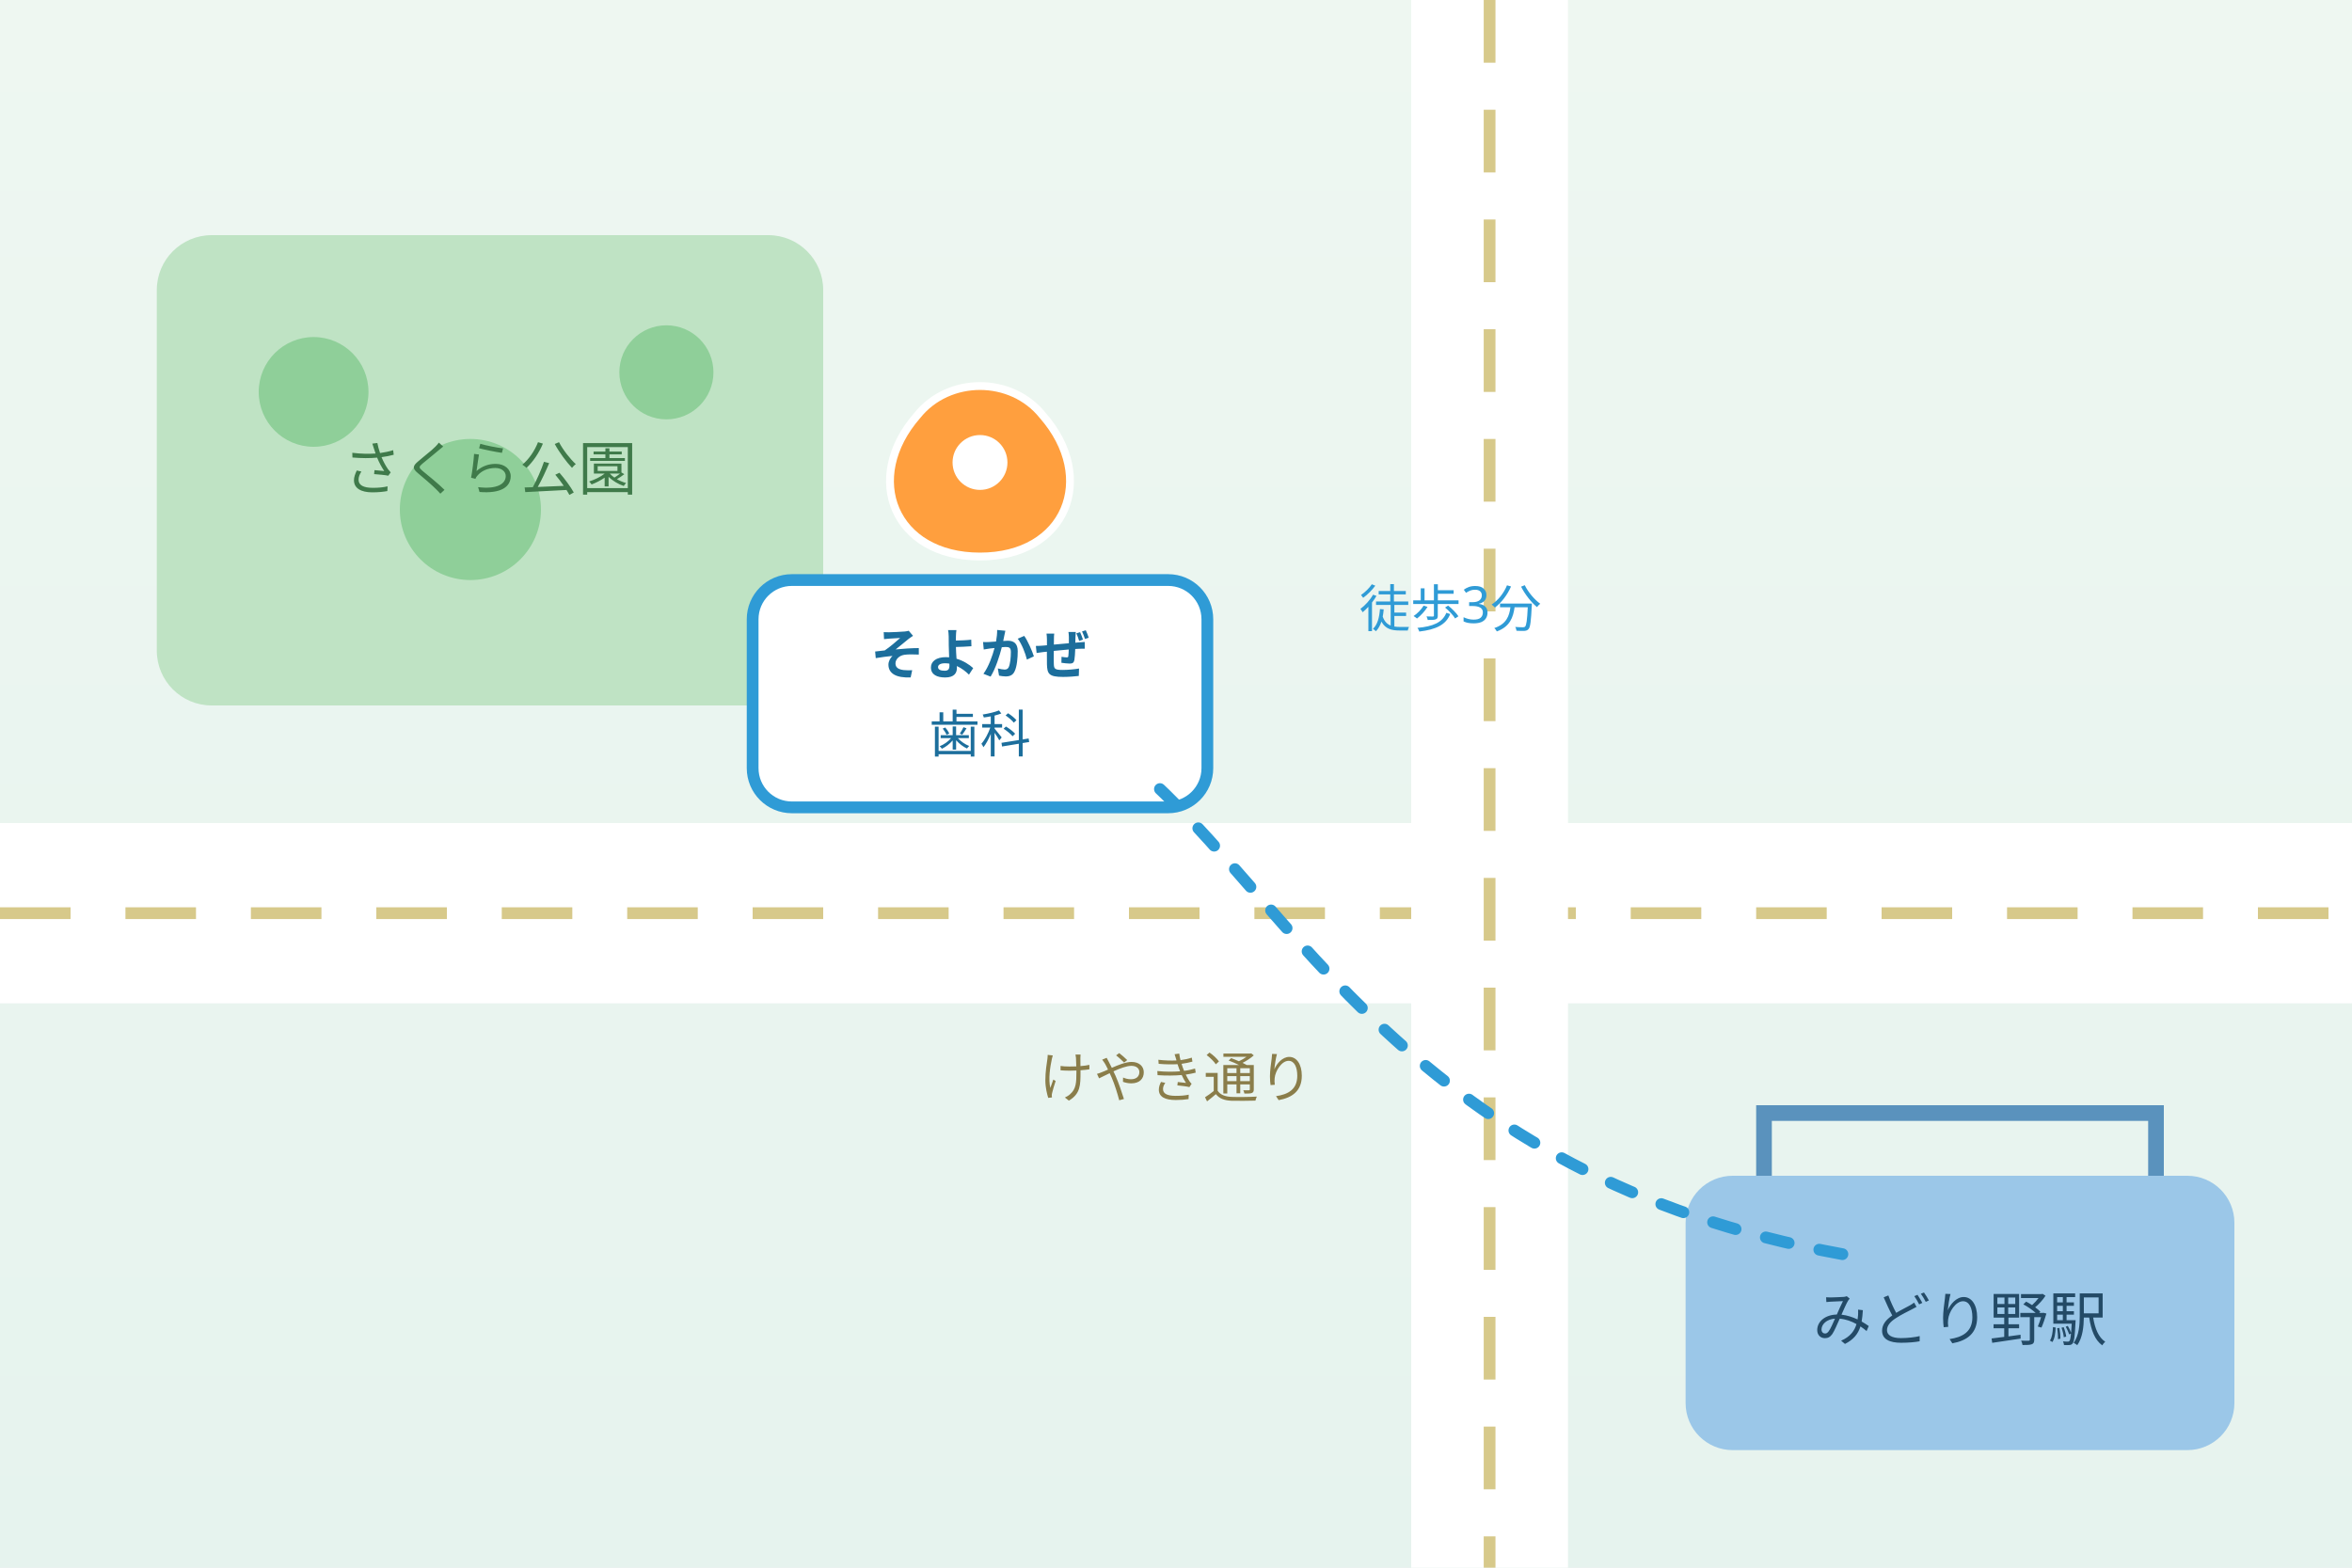
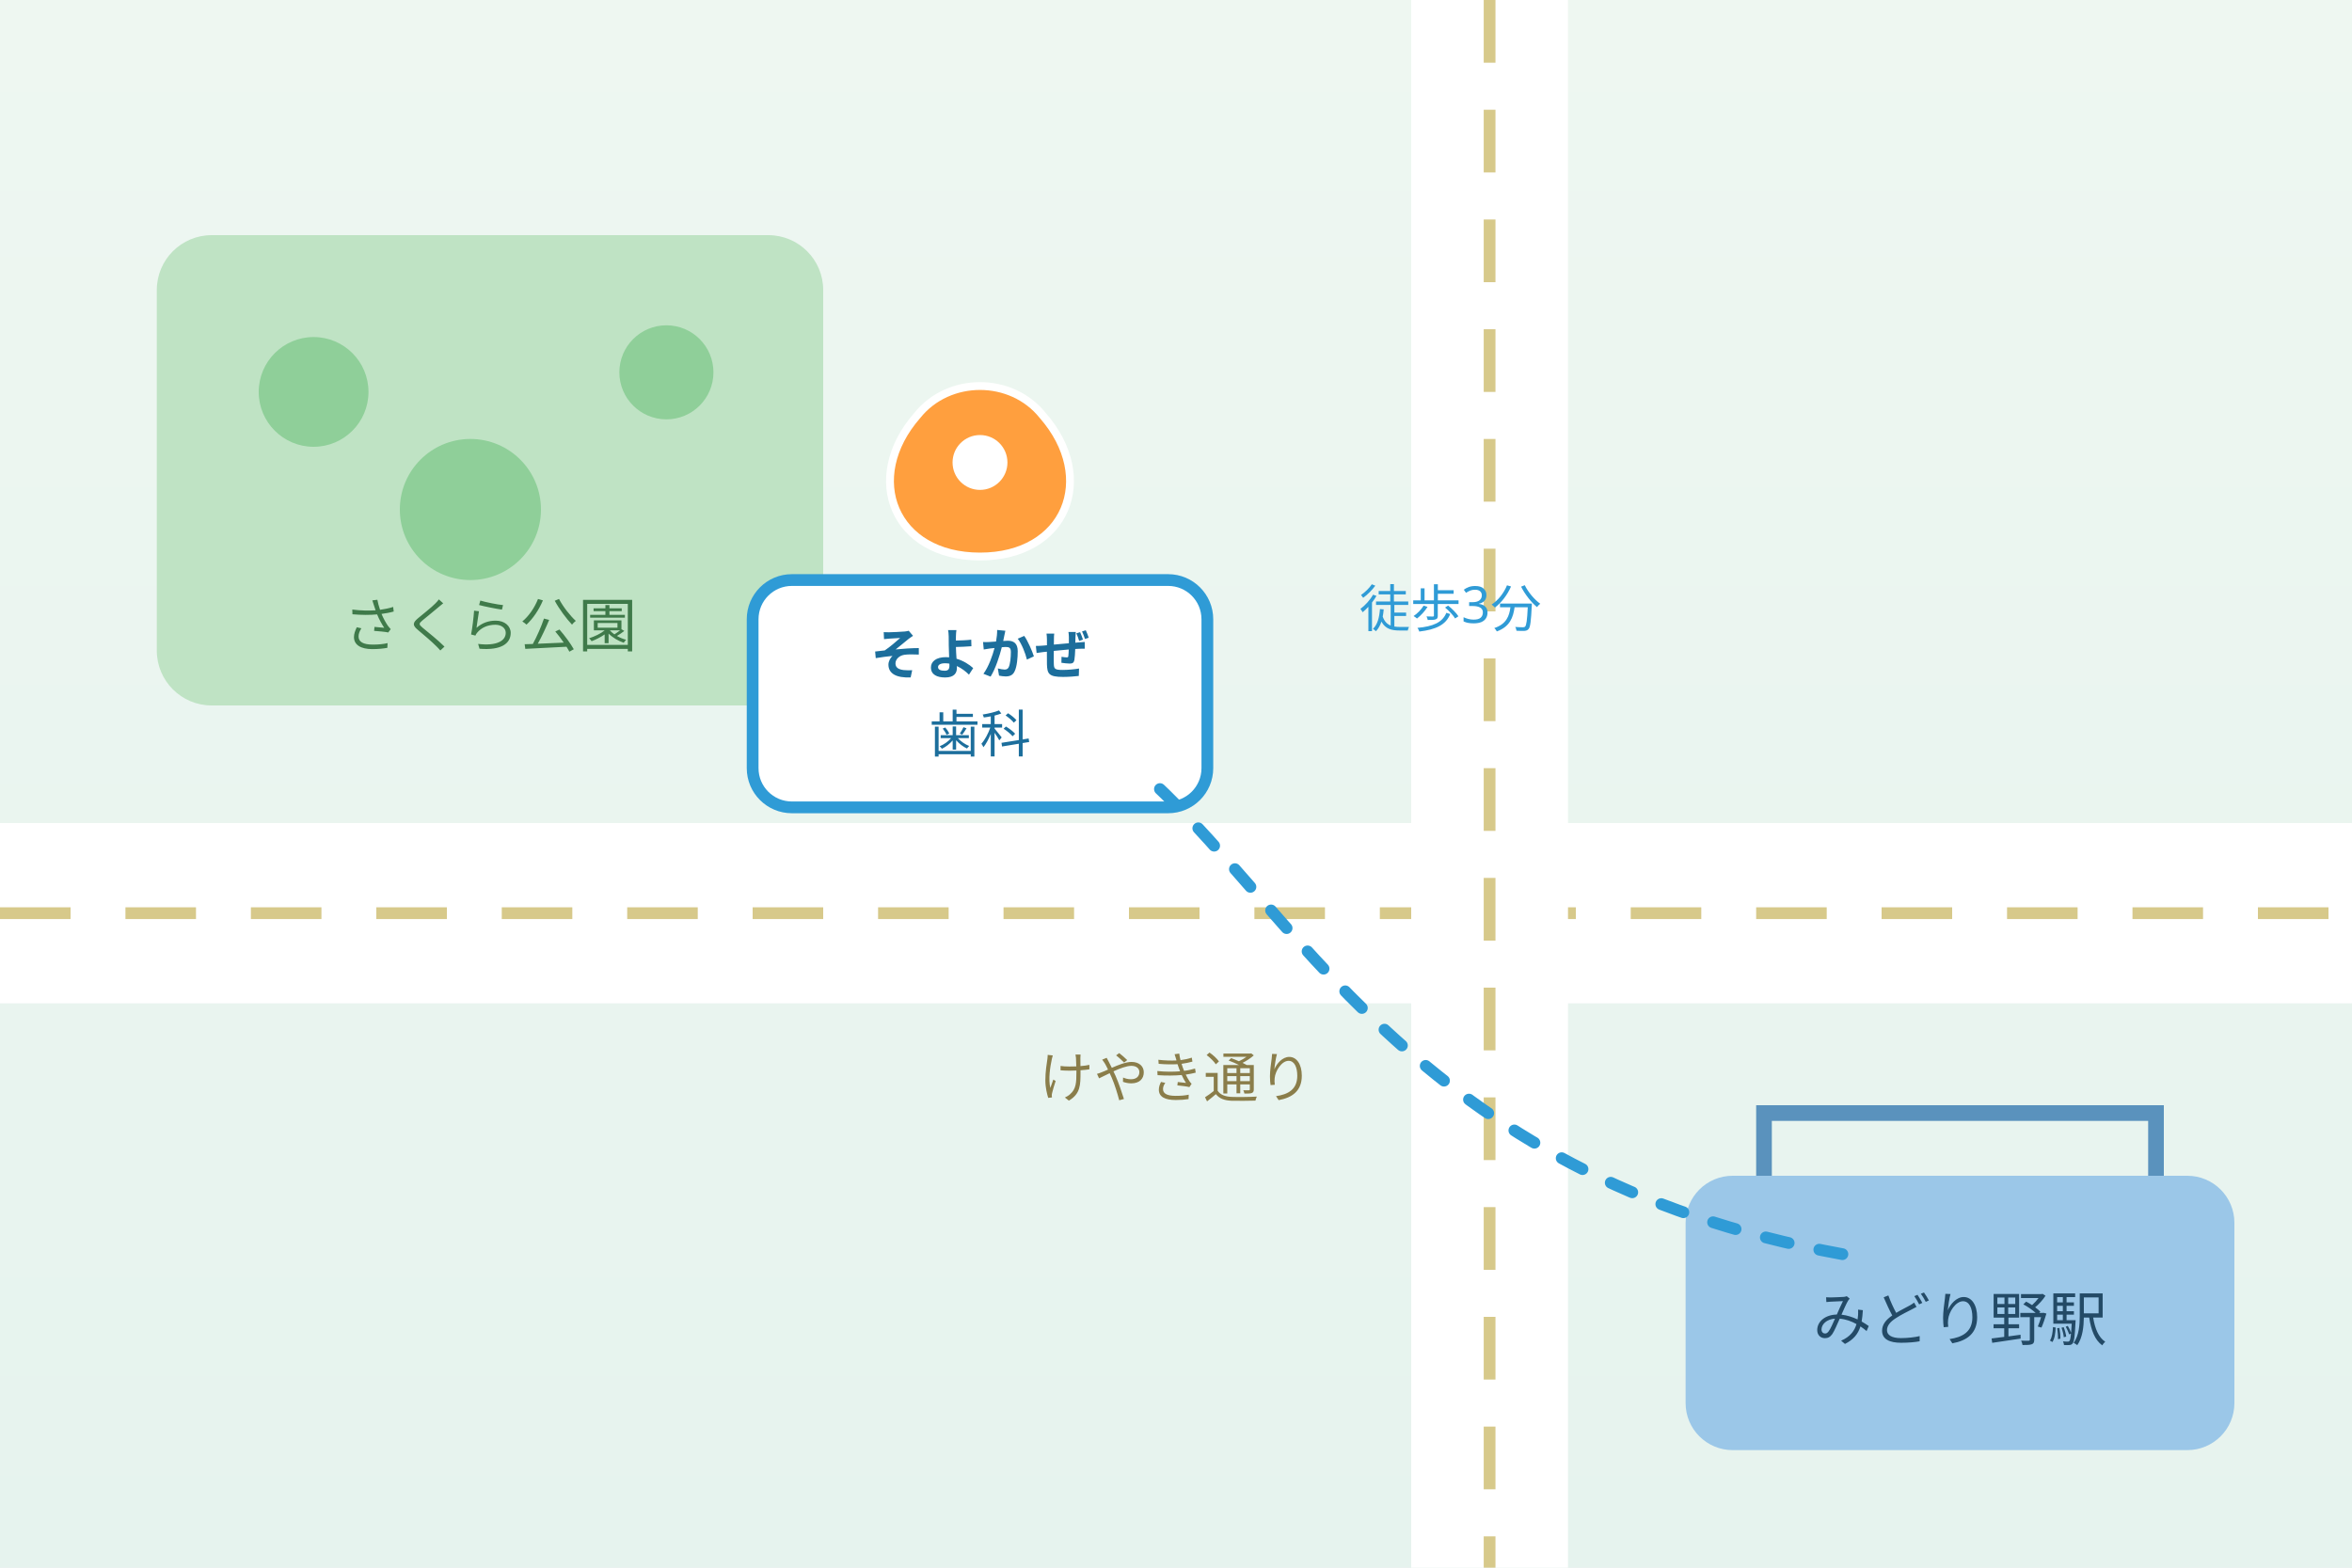
<svg xmlns="http://www.w3.org/2000/svg" viewBox="0 0 600 400" role="img" aria-label="そよかぜ歯科・矯正歯科の簡易地図。みどり野駅 北口から徒歩3分、けやき通り沿い、さくら公園の向かい。">
  <defs>
    <linearGradient id="land" x1="0" y1="0" x2="0" y2="1">
      <stop offset="0" stop-color="#eef7f1" />
      <stop offset="1" stop-color="#e6f3ee" />
    </linearGradient>
  </defs>
  <rect width="600" height="400" fill="url(#land)" />
  <rect x="40" y="60" width="170" height="120" rx="14" fill="#bfe3c4" />
  <circle cx="80" cy="100" r="14" fill="#8fcf99" />
  <circle cx="120" cy="130" r="18" fill="#8fcf99" />
  <circle cx="170" cy="95" r="12" fill="#8fcf99" />
-   <text x="125" y="125" font-family="sans-serif" font-size="15" fill="#3f7a4a" text-anchor="middle">さくら公園</text>
+   <text x="125" y="165" font-family="sans-serif" font-size="15" fill="#3f7a4a" text-anchor="middle">さくら公園</text>
  <rect x="0" y="210" width="600" height="46" fill="#ffffff" />
  <line x1="0" y1="233" x2="600" y2="233" stroke="#d7c98a" stroke-width="3" stroke-dasharray="18 14" />
  <text x="300" y="280" font-family="sans-serif" font-size="14" fill="#8a7d4a" text-anchor="middle">けやき通り</text>
  <rect x="360" y="0" width="40" height="400" fill="#ffffff" />
  <line x1="380" y1="0" x2="380" y2="400" stroke="#d7c98a" stroke-width="3" stroke-dasharray="16 12" />
  <rect x="430" y="300" width="140" height="70" rx="12" fill="#9bc7e8" />
  <path d="M450 300 v-16 h100 v16" fill="none" stroke="#5a92bd" stroke-width="4" />
  <text x="500" y="342" font-family="sans-serif" font-size="15" fill="#234a66" text-anchor="middle">みどり野駅</text>
  <g transform="translate(250 150)">
    <rect x="-58" y="-2" width="116" height="58" rx="10" fill="#ffffff" stroke="#2f9bd6" stroke-width="3" />
    <text x="0" y="22" font-family="sans-serif" font-size="14" fill="#1c6e9c" text-anchor="middle" font-weight="bold">そよかぜ</text>
    <text x="0" y="42" font-family="sans-serif" font-size="13" fill="#1c6e9c" text-anchor="middle">歯科</text>
    <path d="M0 -8 C -22 -8, -30 -28, -16 -44 C -8 -54, 8 -54, 16 -44 C 30 -28, 22 -8, 0 -8 Z" fill="#ff9f3e" stroke="#ffffff" stroke-width="2" />
    <circle cx="0" cy="-32" r="7" fill="#ffffff" />
  </g>
  <path d="M470 320 C 360 300, 330 230, 290 196" fill="none" stroke="#2f9bd6" stroke-width="3" stroke-dasharray="6 8" stroke-linecap="round" />
  <text x="370" y="160" font-family="sans-serif" font-size="13" fill="#2f9bd6" text-anchor="middle">徒歩3分</text>
</svg>
